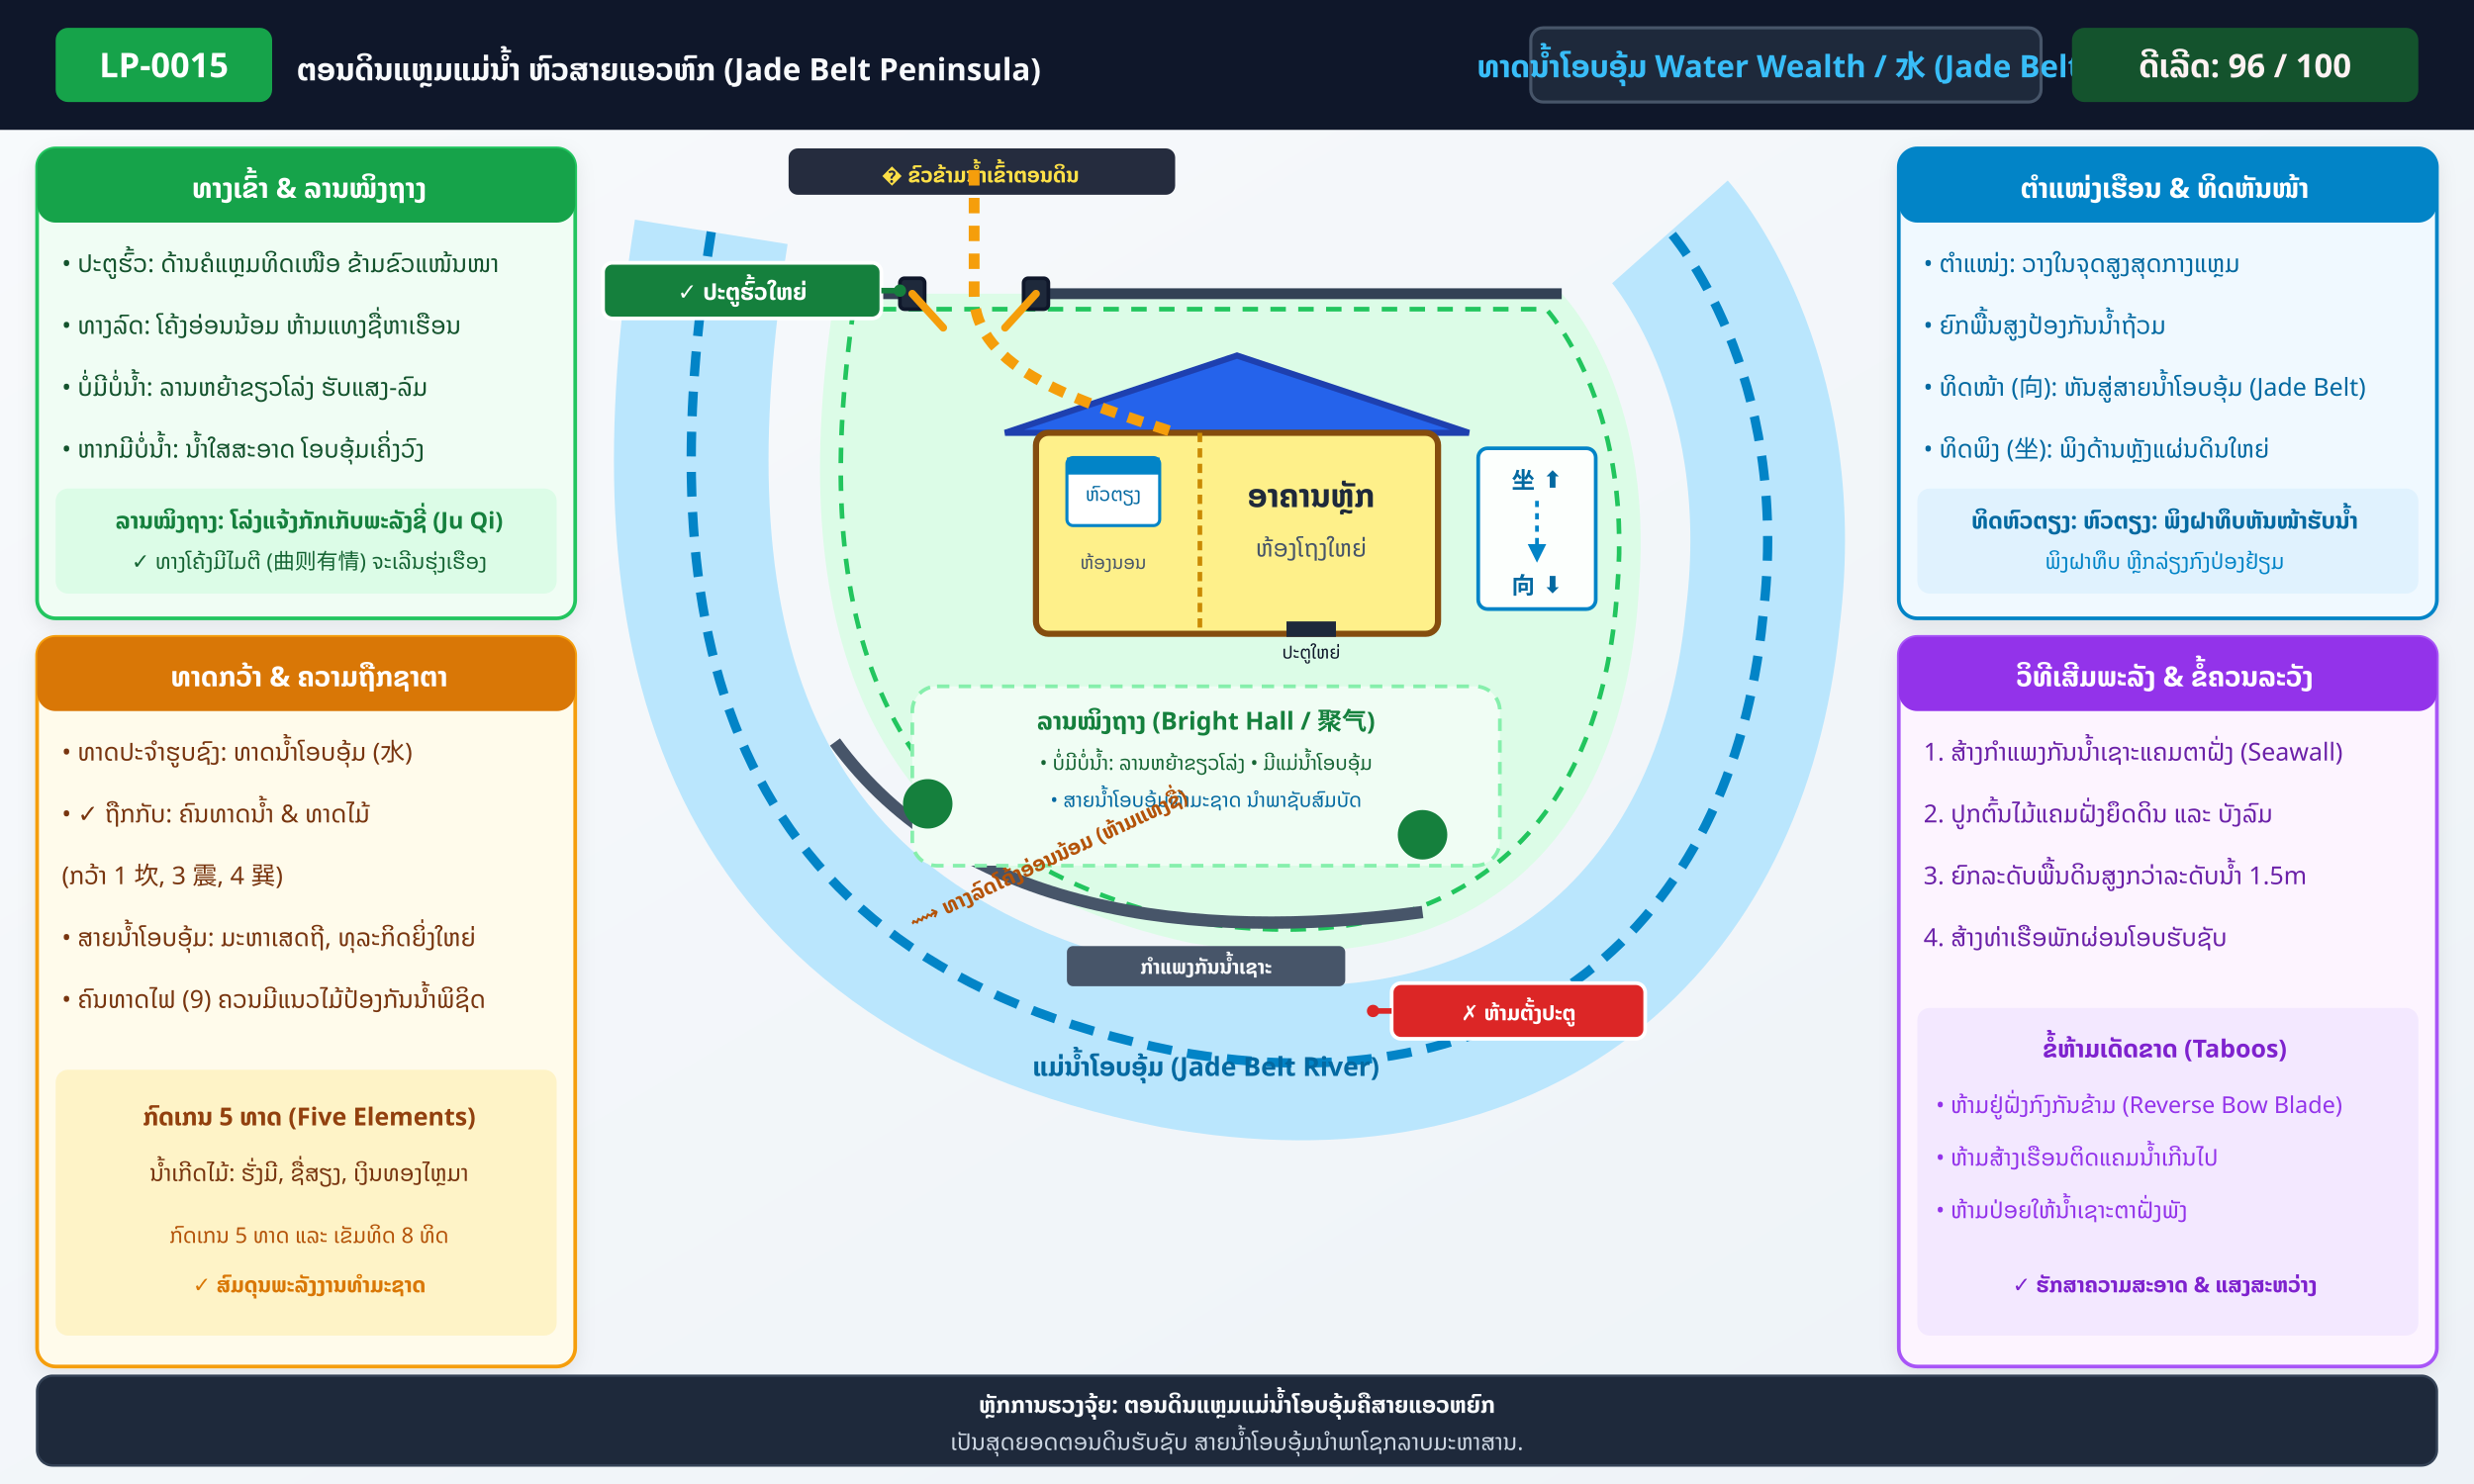
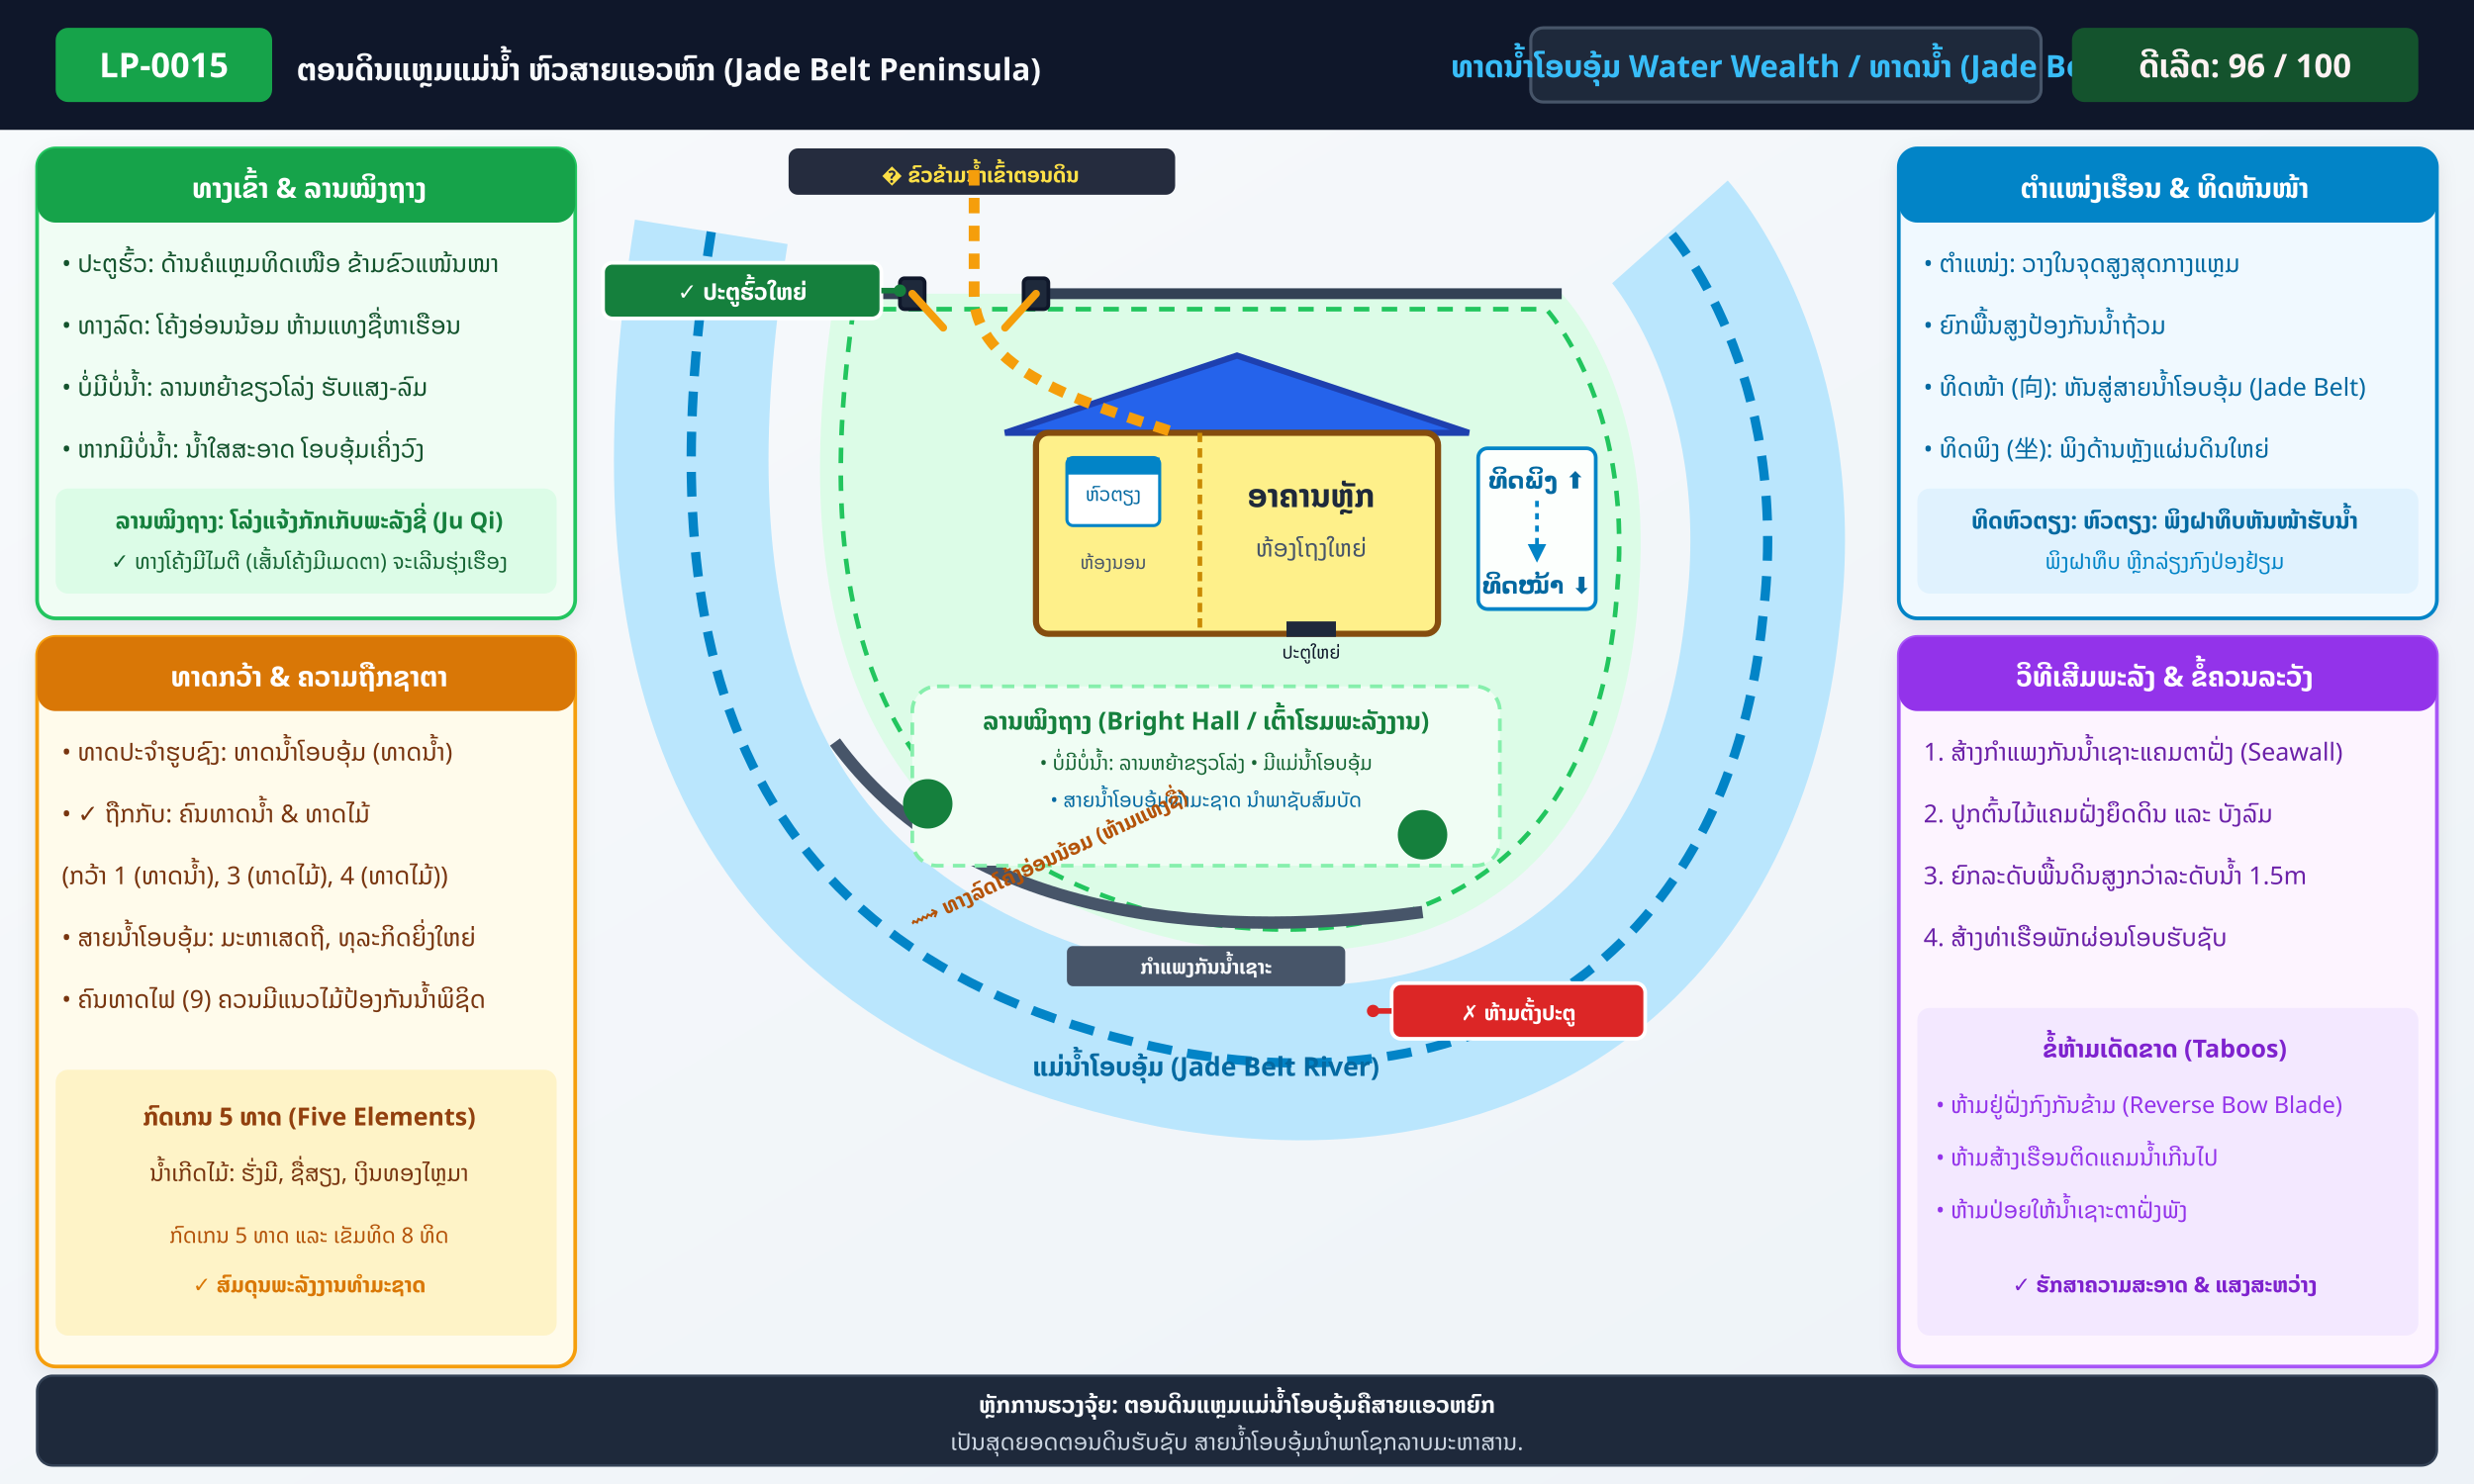
<svg xmlns="http://www.w3.org/2000/svg" viewBox="0 0 800 480" width="800" height="480">
  <defs>
    <linearGradient id="bgGrad" x1="0%" y1="0%" x2="100%" y2="100%">
      <stop offset="0%" stop-color="#F8FAFC" />
      <stop offset="100%" stop-color="#EDF2F7" />
    </linearGradient>
    <linearGradient id="roadGrad" x1="0%" y1="0%" x2="100%" y2="0%">
      <stop offset="0%" stop-color="#334155" />
      <stop offset="100%" stop-color="#1E293B" />
    </linearGradient>
    <filter id="shadow" x="-5%" y="-5%" width="110%" height="110%">
      <feDropShadow dx="0" dy="2" stdDeviation="3" flood-opacity="0.08" />
    </filter>
  </defs>
  <rect width="800" height="480" fill="url(#bgGrad)" />
  <rect x="0" y="0" width="800" height="42" fill="#0F172A" />
  <rect x="18" y="9" width="70" height="24" rx="4" fill="#16A34A" />
  <text x="53" y="25" font-family="'Segoe UI', sans-serif" font-weight="bold" font-size="11" fill="#FFFFFF" text-anchor="middle">LP-0015</text>
  <text x="96" y="26" font-family="'Noto Sans Lao', 'Segoe UI', sans-serif" font-weight="bold" font-size="10" fill="#F8FAFC">ຕອນດິນແຫຼມແມ່ນ້ຳ ຫົວສາຍແອວຫົກ (Jade Belt Peninsula)</text>
  <rect x="495" y="9" width="165" height="24" rx="4" fill="#1E293B" stroke="#475569" stroke-width="1" />
-   <text x="577" y="25" font-family="'Noto Sans Lao', 'Segoe UI', sans-serif" font-weight="bold" font-size="10" fill="#38BDF8" text-anchor="middle">ທາດນ້ຳໂອບອຸ້ມ Water Wealth / 水 (Jade Belt)</text>
+   <text x="577" y="25" font-family="'Noto Sans Lao', 'Segoe UI', sans-serif" font-weight="bold" font-size="10" fill="#38BDF8" text-anchor="middle">ທາດນ້ຳໂອບອຸ້ມ Water Wealth / ທາດນ້ຳ (Jade Belt)</text>
  <rect x="670" y="9" width="112" height="24" rx="4" fill="#14532D" />
  <text x="726" y="25" font-family="'Noto Sans Lao', 'Segoe UI', sans-serif" font-weight="bold" font-size="10.5" fill="#FEF2F2" text-anchor="middle">ດີເລີດ: 96 / 100</text>
  <rect x="12" y="48" width="174" height="152" rx="6" fill="#F0FDF4" stroke="#22C55E" stroke-width="1.2" filter="url(#shadow)" />
  <rect x="12" y="48" width="174" height="24" rx="6" fill="#16A34A" />
  <text x="100" y="64" font-family="'Noto Sans Lao', 'Segoe UI', sans-serif" font-weight="bold" font-size="9" fill="#FFFFFF" text-anchor="middle">ທາງເຂົ້າ &amp; ລານໝິງຖາງ</text>
  <text x="20" y="88" font-family="'Noto Sans Lao', 'Segoe UI', sans-serif" font-size="8" fill="#14532D">• ປະຕູຮົ້ວ: ດ້ານຄໍແຫຼມທິດເໜືອ ຂ້າມຂົວແໜ້ນໜາ</text>
  <text x="20" y="108" font-family="'Noto Sans Lao', 'Segoe UI', sans-serif" font-size="8" fill="#14532D">• ທາງລົດ: ໂຄ້ງອ່ອນນ້ອມ ຫ້າມແທງຊື່ຫາເຮືອນ</text>
  <text x="20" y="128" font-family="'Noto Sans Lao', 'Segoe UI', sans-serif" font-size="8" fill="#14532D">• ບໍ່ມີບໍ່ນ້ຳ: ລານຫຍ້າຂຽວໂລ່ງ ຮັບແສງ-ລົມ</text>
  <text x="20" y="148" font-family="'Noto Sans Lao', 'Segoe UI', sans-serif" font-size="8" fill="#14532D">• ຫາກມີບໍ່ນ້ຳ: ນ້ຳໃສສະອາດ ໂອບອຸ້ມເຄິ່ງວົງ</text>
  <rect x="18" y="158" width="162" height="34" rx="4" fill="#DCFCE7" />
  <text x="100" y="171" font-family="'Noto Sans Lao', 'Segoe UI', sans-serif" font-weight="bold" font-size="7.5" fill="#15803D" text-anchor="middle">ລານໝິງຖາງ: ໂລ່ງແຈ້ງກັກເກັບພະລັງຊີ່ (Ju Qi)</text>
-   <text x="100" y="184" font-family="'Noto Sans Lao', 'Segoe UI', sans-serif" font-size="7" fill="#166534" text-anchor="middle">✓ ທາງໂຄ້ງມີໄມຕີ (曲则有情) ຈະເລີນຮຸ່ງເຮືອງ</text>
+   <text x="100" y="184" font-family="'Noto Sans Lao', 'Segoe UI', sans-serif" font-size="7" fill="#166534" text-anchor="middle">✓ ທາງໂຄ້ງມີໄມຕີ (ເສັ້ນໂຄ້ງມີເມດຕາ) ຈະເລີນຮຸ່ງເຮືອງ</text>
  <rect x="12" y="206" width="174" height="236" rx="6" fill="#FFFBEB" stroke="#F59E0B" stroke-width="1.2" filter="url(#shadow)" />
  <rect x="12" y="206" width="174" height="24" rx="6" fill="#D97706" />
  <text x="100" y="222" font-family="'Noto Sans Lao', 'Segoe UI', sans-serif" font-weight="bold" font-size="9" fill="#FFFFFF" text-anchor="middle">ທາດກວ້າ &amp; ຄວາມຖືກຊາຕາ</text>
-   <text x="20" y="246" font-family="'Noto Sans Lao', 'Segoe UI', sans-serif" font-size="8" fill="#78350F">• ທາດປະຈຳຮູບຊົງ: ທາດນ້ຳໂອບອຸ້ມ (水)</text>
+   <text x="20" y="246" font-family="'Noto Sans Lao', 'Segoe UI', sans-serif" font-size="8" fill="#78350F">• ທາດປະຈຳຮູບຊົງ: ທາດນ້ຳໂອບອຸ້ມ (ທາດນ້ຳ)</text>
  <text x="20" y="266" font-family="'Noto Sans Lao', 'Segoe UI', sans-serif" font-size="8" fill="#78350F">• ✓ ຖືກກັບ: ຄົນທາດນ້ຳ &amp; ທາດໄມ້</text>
-   <text x="20" y="286" font-family="'Noto Sans Lao', 'Segoe UI', sans-serif" font-size="8" fill="#78350F">(ກວ້າ 1 坎, 3 震, 4 巽)</text>
+   <text x="20" y="286" font-family="'Noto Sans Lao', 'Segoe UI', sans-serif" font-size="8" fill="#78350F">(ກວ້າ 1 (ທາດນ້ຳ), 3 (ທາດໄມ້), 4 (ທາດໄມ້))</text>
  <text x="20" y="306" font-family="'Noto Sans Lao', 'Segoe UI', sans-serif" font-size="8" fill="#78350F">• ສາຍນ້ຳໂອບອຸ້ມ: ມະຫາເສດຖີ, ທຸລະກິດຍິ່ງໃຫຍ່</text>
  <text x="20" y="326" font-family="'Noto Sans Lao', 'Segoe UI', sans-serif" font-size="8" fill="#78350F">• ຄົນທາດໄຟ (9) ຄວນມີແນວໄມ້ປ້ອງກັນນ້ຳພິຊິດ</text>
  <rect x="18" y="346" width="162" height="86" rx="4" fill="#FEF3C7" />
  <text x="100" y="364" font-family="'Noto Sans Lao', 'Segoe UI', sans-serif" font-weight="bold" font-size="8" fill="#92400E" text-anchor="middle">ກົດເກນ 5 ທາດ (Five Elements)</text>
  <text x="100" y="382" font-family="'Noto Sans Lao', 'Segoe UI', sans-serif" font-size="7.5" fill="#78350F" text-anchor="middle">ນ້ຳເກີດໄມ້: ຮັ່ງມີ, ຊື່ສຽງ, ເງິນທອງໄຫຼມາ</text>
  <text x="100" y="402" font-family="'Noto Sans Lao', 'Segoe UI', sans-serif" font-size="7" fill="#B45309" text-anchor="middle">ກົດເກນ 5 ທາດ ແລະ ເຂັມທິດ 8 ທິດ</text>
  <text x="100" y="418" font-family="'Noto Sans Lao', 'Segoe UI', sans-serif" font-weight="bold" font-size="7" fill="#D97706" text-anchor="middle">✓ ສົມດຸນພະລັງງານທຳມະຊາດ</text>
  <rect x="614" y="48" width="174" height="152" rx="6" fill="#F0F9FF" stroke="#0284C7" stroke-width="1.2" filter="url(#shadow)" />
  <rect x="614" y="48" width="174" height="24" rx="6" fill="#0284C7" />
  <text x="700" y="64" font-family="'Noto Sans Lao', 'Segoe UI', sans-serif" font-weight="bold" font-size="9" fill="#FFFFFF" text-anchor="middle">ຕຳແໜ່ງເຮືອນ &amp; ທິດຫັນໜ້າ</text>
  <text x="622" y="88" font-family="'Noto Sans Lao', 'Segoe UI', sans-serif" font-size="8" fill="#0369A1">• ຕຳແໜ່ງ: ວາງໃນຈຸດສູງສຸດກາງແຫຼມ</text>
  <text x="622" y="108" font-family="'Noto Sans Lao', 'Segoe UI', sans-serif" font-size="8" fill="#0369A1">• ຍົກພື້ນສູງປ້ອງກັນນ້ຳຖ້ວມ</text>
  <text x="622" y="128" font-family="'Noto Sans Lao', 'Segoe UI', sans-serif" font-size="8" fill="#0369A1">• ທິດໜ້າ (向): ຫັນສູ່ສາຍນ້ຳໂອບອຸ້ມ (Jade Belt)</text>
  <text x="622" y="148" font-family="'Noto Sans Lao', 'Segoe UI', sans-serif" font-size="8" fill="#0369A1">• ທິດພິງ (坐): ພິງດ້ານຫຼັງແຜ່ນດິນໃຫຍ່</text>
  <rect x="620" y="158" width="162" height="34" rx="4" fill="#E0F2FE" />
  <text x="700" y="171" font-family="'Noto Sans Lao', 'Segoe UI', sans-serif" font-weight="bold" font-size="7.5" fill="#0369A1" text-anchor="middle">ທິດຫົວຕຽງ: ຫົວຕຽງ: ພິງຝາທຶບຫັນໜ້າຮັບນ້ຳ</text>
  <text x="700" y="184" font-family="'Noto Sans Lao', 'Segoe UI', sans-serif" font-size="7" fill="#0284C7" text-anchor="middle">ພິງຝາທຶບ ຫຼີກລ່ຽງກົງປ່ອງຢ້ຽມ</text>
  <rect x="614" y="206" width="174" height="236" rx="6" fill="#FDF4FF" stroke="#A855F7" stroke-width="1.2" filter="url(#shadow)" />
  <rect x="614" y="206" width="174" height="24" rx="6" fill="#9333EA" />
  <text x="700" y="222" font-family="'Noto Sans Lao', 'Segoe UI', sans-serif" font-weight="bold" font-size="9" fill="#FFFFFF" text-anchor="middle">ວິທີເສີມພະລັງ &amp; ຂໍ້ຄວນລະວັງ</text>
  <text x="622" y="246" font-family="'Noto Sans Lao', 'Segoe UI', sans-serif" font-size="8" fill="#6B21A8">1. ສ້າງກຳແພງກັນນ້ຳເຊາະແຄມຕາຝັ່ງ (Seawall)</text>
  <text x="622" y="266" font-family="'Noto Sans Lao', 'Segoe UI', sans-serif" font-size="8" fill="#6B21A8">2. ປູກຕົ້ນໄມ້ແຄມຝັ່ງຍຶດດິນ ແລະ ບັງລົມ</text>
  <text x="622" y="286" font-family="'Noto Sans Lao', 'Segoe UI', sans-serif" font-size="8" fill="#6B21A8">3. ຍົກລະດັບພື້ນດິນສູງກວ່າລະດັບນ້ຳ 1.5m</text>
  <text x="622" y="306" font-family="'Noto Sans Lao', 'Segoe UI', sans-serif" font-size="8" fill="#6B21A8">4. ສ້າງທ່າເຮືອພັກຜ່ອນໂອບຮັບຊັບ</text>
  <rect x="620" y="326" width="162" height="106" rx="4" fill="#F3E8FF" />
  <text x="700" y="342" font-family="'Noto Sans Lao', 'Segoe UI', sans-serif" font-weight="bold" font-size="8" fill="#7E22CE" text-anchor="middle">ຂໍ້ຫ້າມເດັດຂາດ (Taboos)</text>
  <text x="626" y="360" font-family="'Noto Sans Lao', 'Segoe UI', sans-serif" font-size="7.5" fill="#9333EA">• ຫ້າມຢູ່ຝັ່ງກົງກັນຂ້າມ (Reverse Bow Blade)</text>
  <text x="626" y="377" font-family="'Noto Sans Lao', 'Segoe UI', sans-serif" font-size="7.5" fill="#9333EA">• ຫ້າມສ້າງເຮືອນຕິດແຄມນ້ຳເກີນໄປ</text>
  <text x="626" y="394" font-family="'Noto Sans Lao', 'Segoe UI', sans-serif" font-size="7.5" fill="#9333EA">• ຫ້າມປ່ອຍໃຫ້ນ້ຳເຊາະຕາຝັ່ງພັງ</text>
  <text x="700" y="418" font-family="'Noto Sans Lao', 'Segoe UI', sans-serif" font-weight="bold" font-size="7" fill="#7E22CE" text-anchor="middle">✓ ຮັກສາຄວາມສະອາດ &amp; ແສງສະຫວ່າງ</text>
  <g>
    <path d="M 230 75 C 210 200 230 310 380 340 C 490 360 560 300 570 200 C 580 120 540 75 540 75" fill="none" stroke="#BAE6FD" stroke-width="50" />
    <path d="M 230 75 C 210 200 230 310 380 340 C 490 360 560 300 570 200 C 580 120 540 75 540 75" fill="none" stroke="#0284C7" stroke-width="3" stroke-dasharray="8,5" />
    <text x="390" y="348" font-family="'Noto Sans Lao', 'Segoe UI', sans-serif" font-weight="bold" font-size="8.5" fill="#0369A1" text-anchor="middle">ແມ່ນ້ຳໂອບອຸ້ມ (Jade Belt River)</text>
    <path d="M 270 95 C 255 190 270 280 385 305 C 475 320 525 275 530 190 C 535 125 505 95 505 95 Z" fill="#DCFCE7" />
    <path d="M 276 100 C 263 190 276 274 385 298 C 470 312 518 270 523 190 C 528 130 500 100 500 100 Z" fill="none" stroke="#22C55E" stroke-width="1.5" stroke-dasharray="5,4" />
    <path d="M 270 240 C 310 295 385 305 460 295" fill="none" stroke="#475569" stroke-width="4" />
    <rect x="345" y="306" width="90" height="13" rx="2" fill="#475569" />
    <text x="390" y="315" font-family="'Noto Sans Lao', 'Segoe UI', sans-serif" font-weight="bold" font-size="6.5" fill="#F8FAFC" text-anchor="middle">ກຳແພງກັນນ້ຳເຊາະ</text>
    <polygon points="325,140 400,115 475,140" fill="#2563EB" stroke="#1E40AF" stroke-width="2" />
    <rect x="335" y="140" width="130" height="65" fill="#FEF08A" stroke="#854D0E" stroke-width="2" rx="4" />
    <line x1="388" y1="140" x2="388" y2="205" stroke="#CA8A04" stroke-width="1.5" stroke-dasharray="3,2" />
    <rect x="345" y="148" width="30" height="22" rx="2" fill="#FFFFFF" stroke="#0284C7" stroke-width="1" />
    <rect x="345" y="148" width="30" height="5.5" fill="#0284C7" />
    <text x="360" y="162" font-family="'Noto Sans Lao', 'Segoe UI', sans-serif" font-size="6.2" fill="#0369A1" text-anchor="middle">ຫົວຕຽງ</text>
    <text x="360" y="184" font-family="'Noto Sans Lao', 'Segoe UI', sans-serif" font-size="6" fill="#475569" text-anchor="middle">ຫ້ອງນອນ</text>
    <text x="424" y="164" font-family="'Noto Sans Lao', 'Segoe UI', sans-serif" font-weight="bold" font-size="10.5" fill="#1E293B" text-anchor="middle">ອາຄານຫຼັກ</text>
    <text x="424" y="180" font-family="'Noto Sans Lao', 'Segoe UI', sans-serif" font-size="7.8" fill="#475569" text-anchor="middle">ຫ້ອງໂຖງໃຫຍ່</text>
    <rect x="416" y="201" width="16" height="5" fill="#1E293B" />
    <text x="424" y="213" font-family="'Noto Sans Lao', 'Segoe UI', sans-serif" font-size="5.8" fill="#0F172A" text-anchor="middle">ປະຕູໃຫຍ່</text>
    <rect x="295" y="222" width="190" height="58" rx="8" fill="#F0FDF4" stroke="#86EFAC" stroke-width="1.2" stroke-dasharray="4,3" />
-     <text x="390" y="236" font-family="'Noto Sans Lao', 'Segoe UI', sans-serif" font-weight="bold" font-size="8" fill="#15803D" text-anchor="middle">ລານໝິງຖາງ (Bright Hall / 聚气)</text>
+     <text x="390" y="236" font-family="'Noto Sans Lao', 'Segoe UI', sans-serif" font-weight="bold" font-size="8" fill="#15803D" text-anchor="middle">ລານໝິງຖາງ (Bright Hall / ເຕົ້າໂຮມພະລັງງານ)</text>
    <text x="390" y="249" font-family="'Noto Sans Lao', 'Segoe UI', sans-serif" font-size="6.5" fill="#166534" text-anchor="middle">• ບໍ່ມີບໍ່ນ້ຳ: ລານຫຍ້າຂຽວໂລ່ງ • ມີແມ່ນ້ຳໂອບອຸ້ມ</text>
    <text x="390" y="261" font-family="'Noto Sans Lao', 'Segoe UI', sans-serif" font-size="6.5" fill="#0369A1" text-anchor="middle">• ສາຍນ້ຳໂອບອຸ້ມທຳມະຊາດ ນຳພາຊັບສົມບັດ</text>
    <g transform="translate(478, 145)">
      <rect x="0" y="0" width="38" height="52" rx="3" fill="#FFFFFF" fill-opacity="0.92" stroke="#0284C7" stroke-width="1.2" />
-       <text x="19" y="13" font-family="'Segoe UI', sans-serif" font-weight="bold" font-size="7.5" fill="#0369A1" text-anchor="middle">坐 ⬆</text>
+       <text x="19" y="13" font-family="'Segoe UI', sans-serif" font-weight="bold" font-size="7.5" fill="#0369A1" text-anchor="middle">ທິດພິງ ⬆</text>
      <line x1="19" y1="17" x2="19" y2="35" stroke="#0284C7" stroke-width="1.2" stroke-dasharray="2,2" />
      <polygon points="19,37 16,31 22,31" fill="#0284C7" />
-       <text x="19" y="47" font-family="'Segoe UI', sans-serif" font-weight="bold" font-size="7.5" fill="#0369A1" text-anchor="middle">向 ⬇</text>
+       <text x="19" y="47" font-family="'Segoe UI', sans-serif" font-weight="bold" font-size="7.5" fill="#0369A1" text-anchor="middle">ທິດໜ້າ ⬇</text>
    </g>
    <rect x="255" y="48" width="125" height="15" rx="3" fill="#0F172A" fill-opacity="0.9" />
    <text x="317" y="59" font-family="'Noto Sans Lao', 'Segoe UI', sans-serif" font-weight="bold" font-size="6.8" fill="#FDE047" text-anchor="middle">� ຂົວຂ້າມນ້ຳເຂົ້າຕອນດິນ</text>
    <line x1="270" y1="95" x2="295" y2="95" stroke="#334155" stroke-width="3.5" />
    <line x1="335" y1="95" x2="505" y2="95" stroke="#334155" stroke-width="3.5" />
    <rect x="291" y="90" width="8" height="10" rx="1.5" fill="#1E293B" stroke="#0F172A" stroke-width="1.2" />
    <rect x="331" y="90" width="8" height="10" rx="1.5" fill="#1E293B" stroke="#0F172A" stroke-width="1.2" />
    <line x1="295" y1="95" x2="305" y2="106" stroke="#F59E0B" stroke-width="2.5" stroke-linecap="round" />
    <line x1="335" y1="95" x2="325" y2="106" stroke="#F59E0B" stroke-width="2.5" stroke-linecap="round" />
    <path d="M 315 55 L 315 95 C 315 120 350 130 380 140" fill="none" stroke="#F59E0B" stroke-width="3.5" stroke-dasharray="5,4" />
    <text x="340" y="280" font-family="'Noto Sans Lao', 'Segoe UI', sans-serif" font-weight="bold" font-size="6.8" fill="#B45309" text-anchor="middle" transform="rotate(-25 340 280)">⟿ ທາງລົດໂຄ້ງອ່ອນນ້ອມ (ຫ້າມແທງຊື່)</text>
    <g transform="translate(195, 85)">
      <rect x="0" y="0" width="90" height="18" rx="3" fill="#15803D" stroke="#FFFFFF" stroke-width="1.2" />
      <text x="45" y="12" font-family="'Noto Sans Lao', 'Segoe UI', sans-serif" font-weight="bold" font-size="7.5" fill="#FFFFFF" text-anchor="middle">✓ ປະຕູຮົ້ວໃຫຍ່</text>
      <line x1="90" y1="9" x2="96" y2="9" stroke="#15803D" stroke-width="1.8" />
      <circle cx="96" cy="9" r="2" fill="#15803D" />
    </g>
    <g transform="translate(450, 318)">
      <rect x="0" y="0" width="82" height="18" rx="3" fill="#DC2626" stroke="#FFFFFF" stroke-width="1.2" />
      <text x="41" y="12" font-family="'Noto Sans Lao', 'Segoe UI', sans-serif" font-weight="bold" font-size="6.8" fill="#FFFFFF" text-anchor="middle">✗ ຫ້າມຕັ້ງປະຕູ</text>
      <line x1="0" y1="9" x2="-6" y2="9" stroke="#DC2626" stroke-width="1.8" />
      <circle cx="-6" cy="9" r="2" fill="#DC2626" />
    </g>
    <circle cx="300" cy="260" r="8" fill="#15803D" />
    <circle cx="460" cy="270" r="8" fill="#15803D" />
  </g>
  <rect x="12" y="445" width="776" height="29" rx="5" fill="#1E293B" stroke="#334155" stroke-width="0.8" />
  <text x="400" y="457" font-family="'Noto Sans Lao', 'Segoe UI', sans-serif" font-weight="bold" font-size="7.5" fill="#F8FAFC" text-anchor="middle">ຫຼັກການຮວງຈຸ້ຍ: ຕອນດິນແຫຼມແມ່ນ້ຳໂອບອຸ້ມຄືສາຍແອວຫຍົກ</text>
  <text x="400" y="469" font-family="'Noto Sans Lao', 'Segoe UI', sans-serif" font-size="7.5" fill="#CBD5E1" text-anchor="middle">ເປັນສຸດຍອດຕອນດິນຮັບຊັບ ສາຍນ້ຳໂອບອຸ້ມນຳພາໂຊກລາບມະຫາສານ.</text>
</svg>
